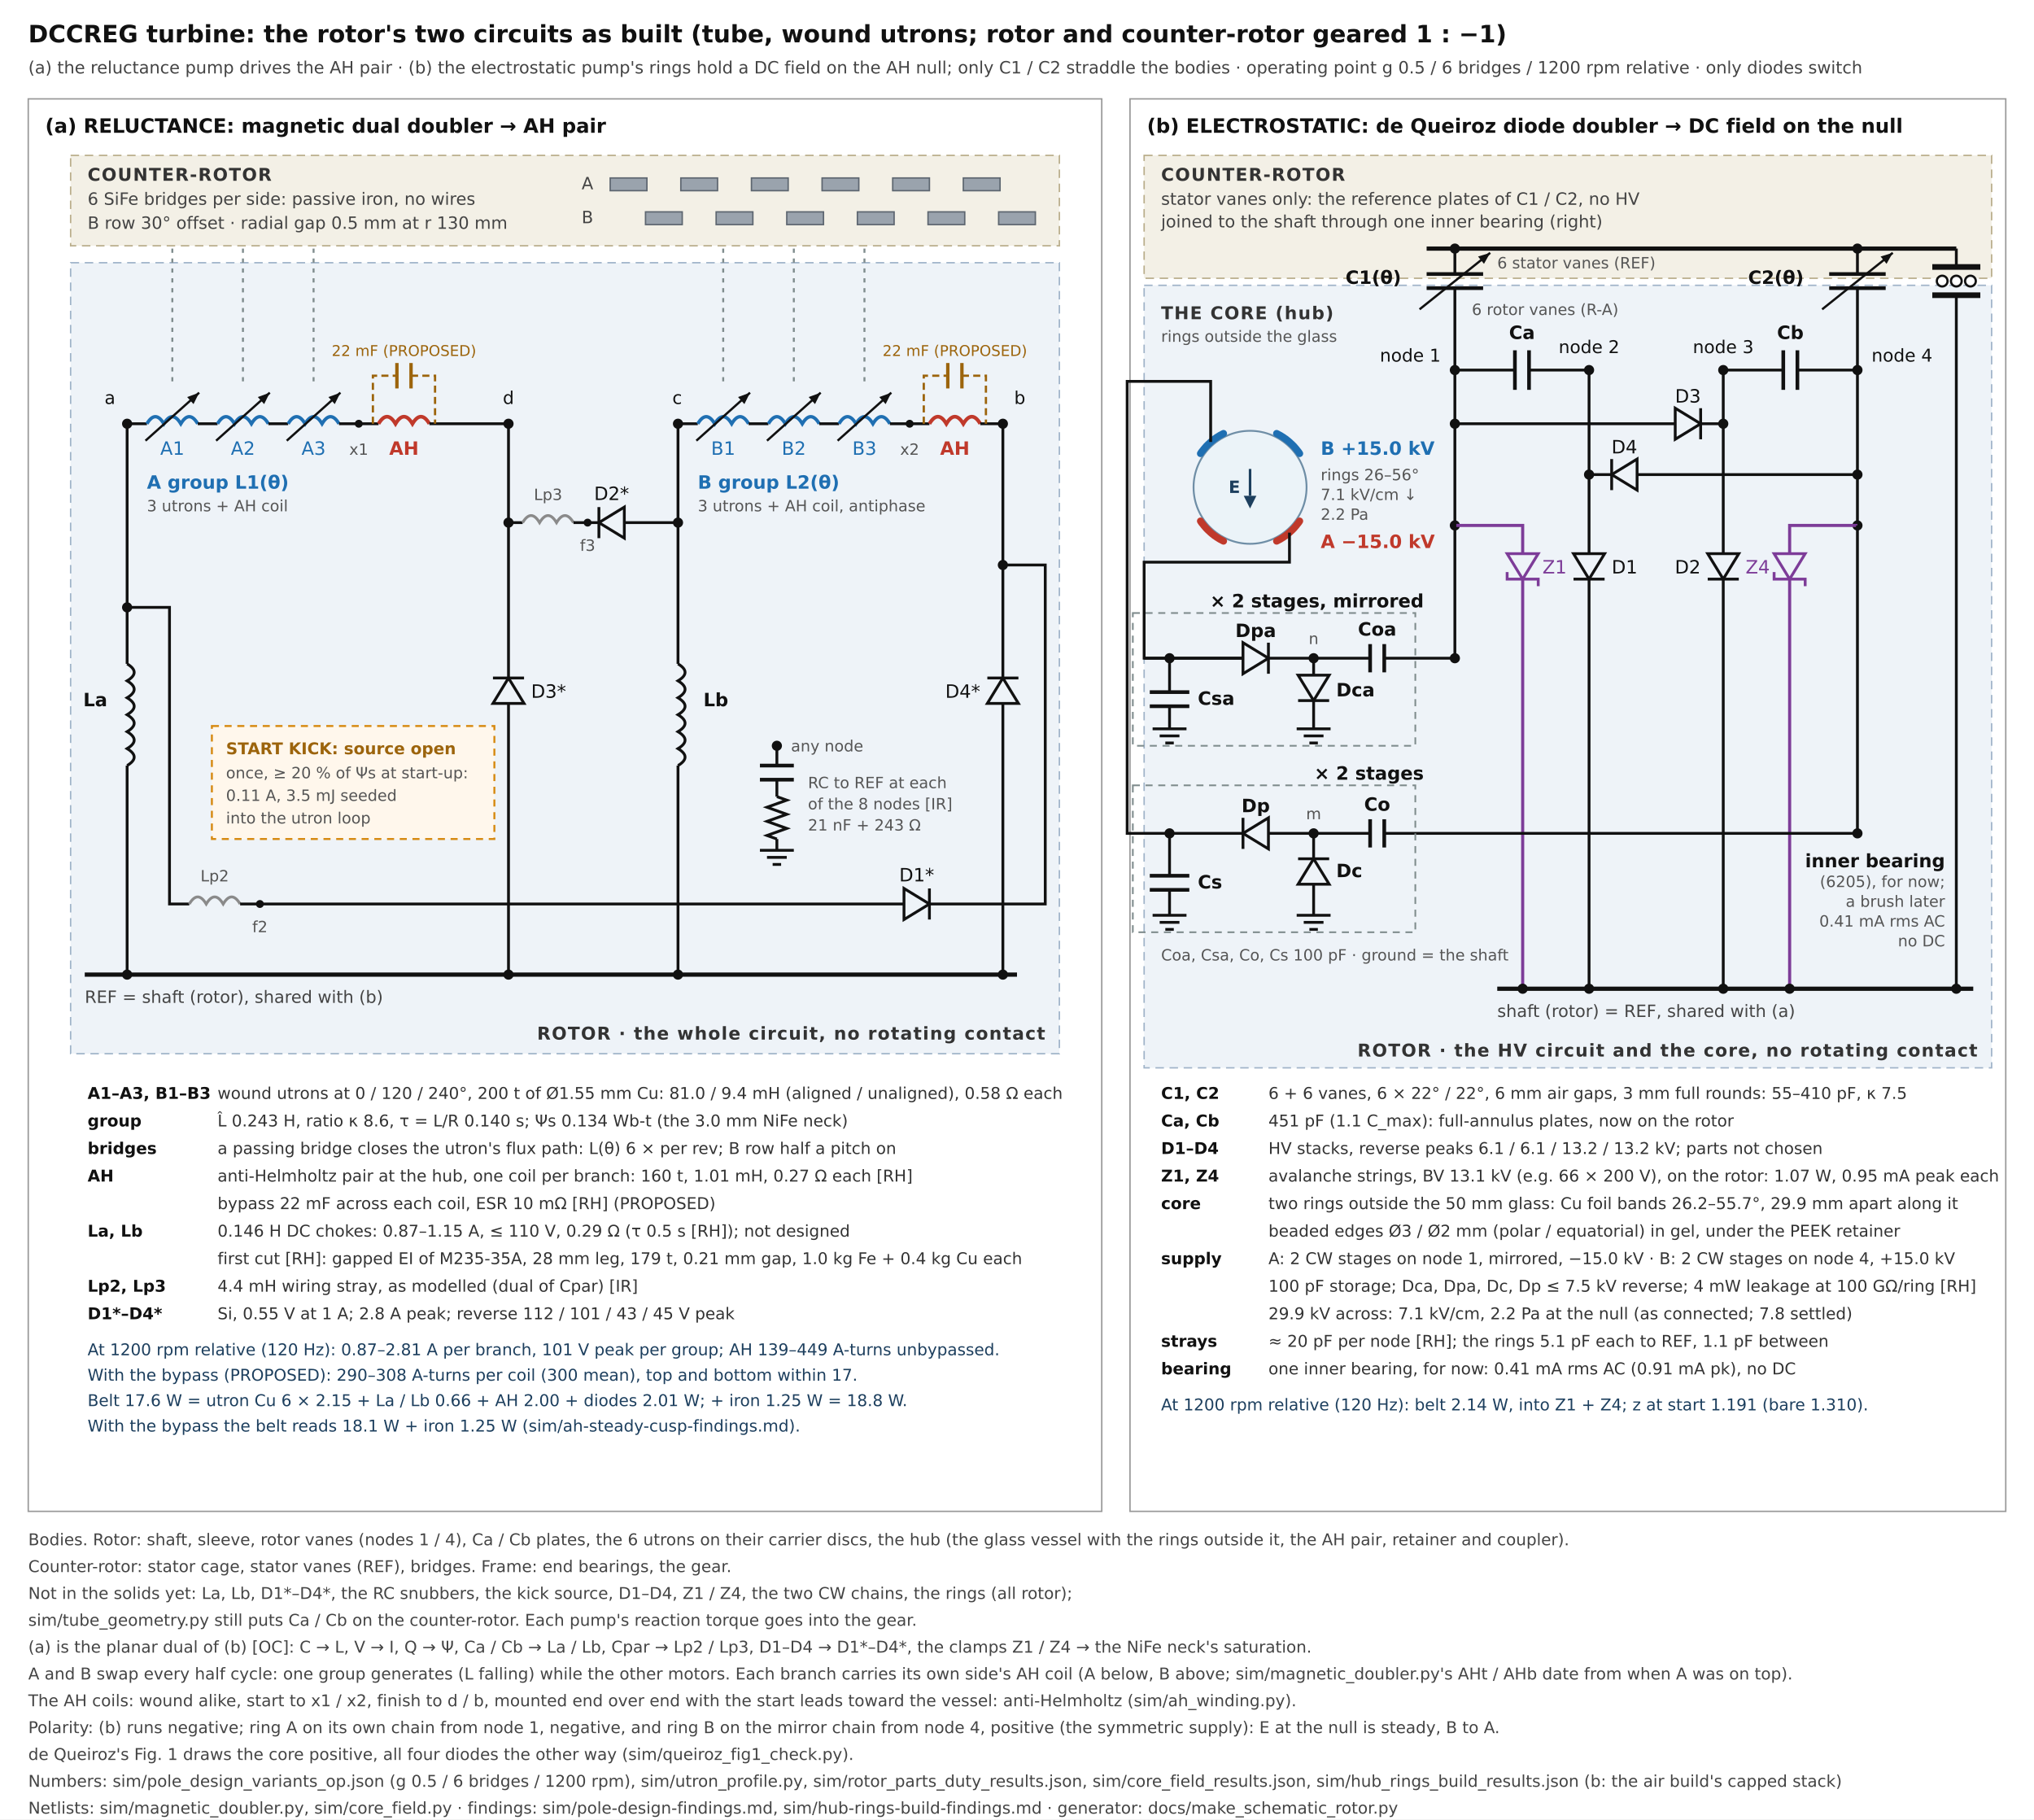
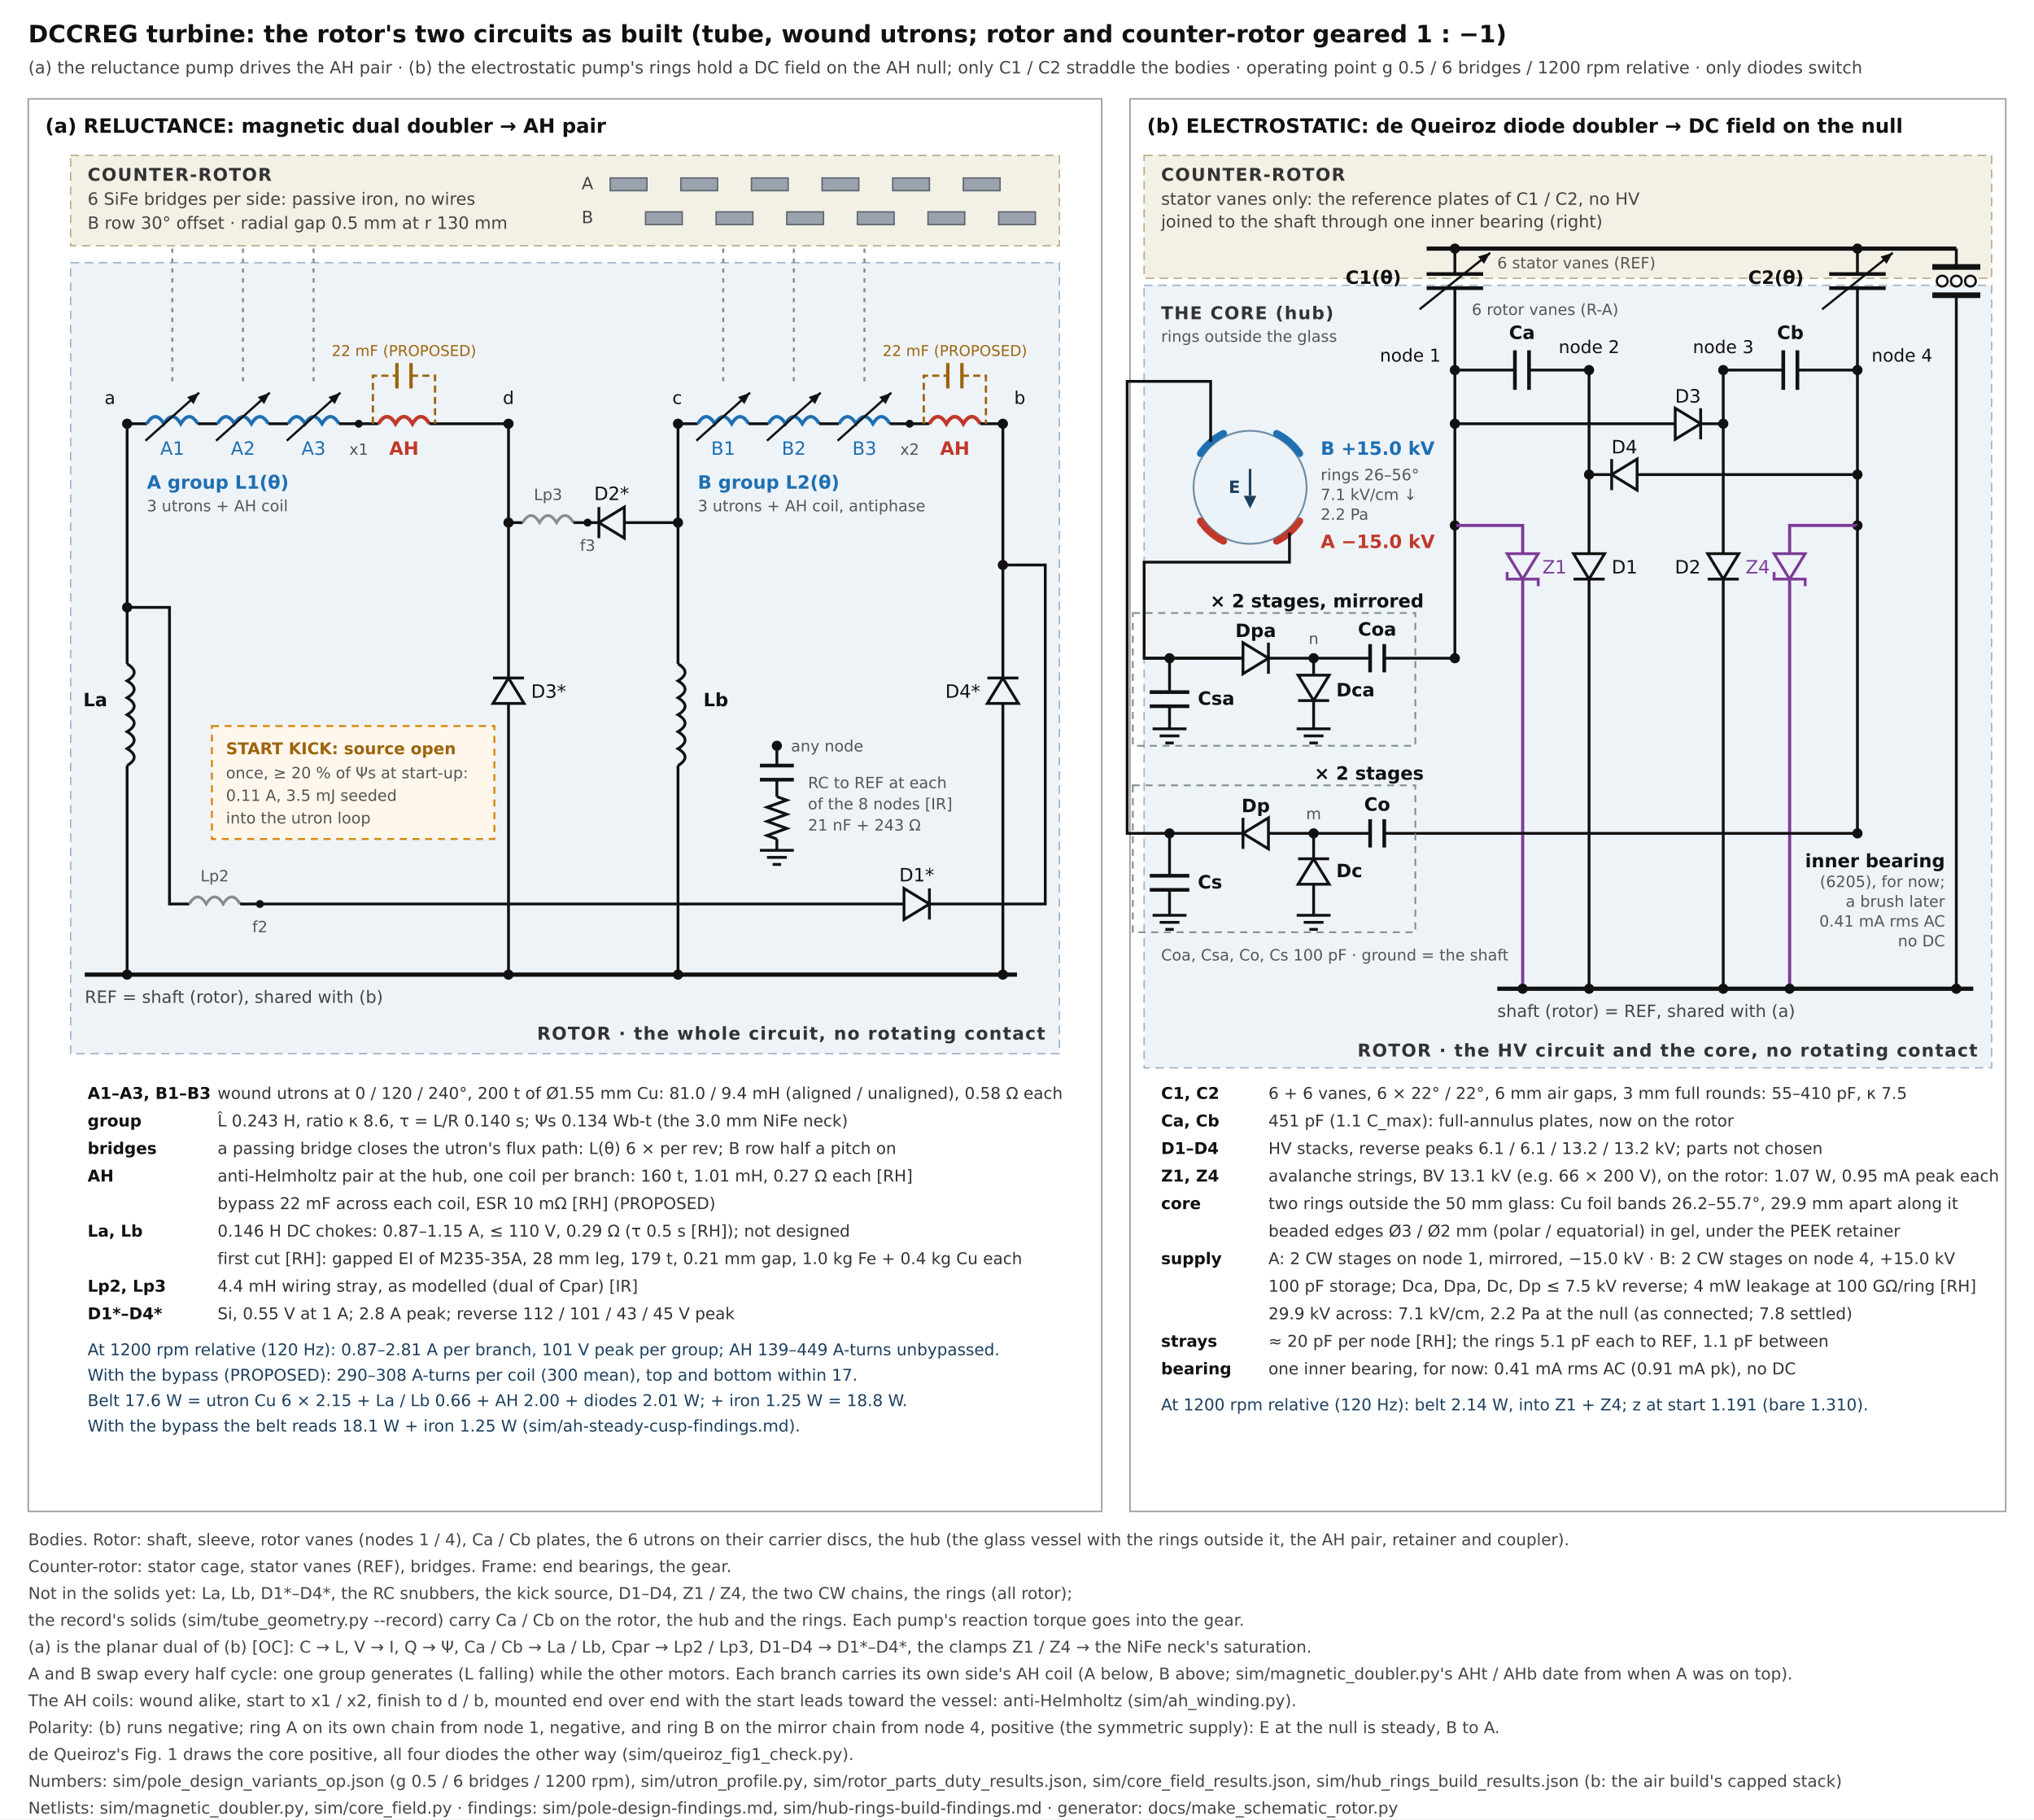
<svg xmlns="http://www.w3.org/2000/svg" viewBox="0 0 1440 1288" width="1440" height="1288" font-family="DejaVu Sans, Arial, sans-serif" font-size="13">
  <rect width="1440" height="1288" fill="#ffffff" />
  <style>
    .w{stroke:#111;stroke-width:2;fill:none} .ut{stroke:#1f6fb2;stroke-width:2.4;fill:none} .ah{stroke:#c0392b;stroke-width:2.6;fill:none}
    .st{stroke:#8a8a8a;stroke-width:2;fill:none} .lim{stroke:#7d3c98;stroke-width:2.2;fill:none}
    .zl{stroke:#7d3c98;stroke-width:2;fill:none} .va{stroke:#111;stroke-width:1.6}
    .pl{stroke:#111;stroke-width:2.6} .rail{stroke:#111;stroke-width:3} .mag{stroke:#7f8c8d;stroke-width:1.4;stroke-dasharray:3 4}
    .br{fill:#9aa3ad;stroke:#5d6670;stroke-width:1} .brush{fill:#444;stroke:#111;stroke-width:1}
    .ring{stroke:#111;stroke-width:4} .ball{fill:#fff;stroke:#111;stroke-width:1.6} .dot{fill:#111}
    .zone_cr{fill:#f3f0e6;stroke:#b9ad8a;stroke-width:1;stroke-dasharray:6 4} .zone_r{fill:#eef3f8;stroke:#9fb3c8;stroke-width:1;stroke-dasharray:6 4}
    .kick{fill:#fff7ec;stroke:#d68910;stroke-width:1.4;stroke-dasharray:5 4} .frame{fill:none;stroke:#999;stroke-width:1}
    .prop{stroke:#9c640c;stroke-width:1.6;fill:none;stroke-dasharray:5 3} .propc{stroke:#9c640c;stroke-width:2.4}
    .tp{fill:#9c640c;font-size:10.5px}
    .t{fill:#111} .tu{fill:#1f6fb2} .ta{fill:#c0392b} .tl{fill:#7d3c98} .nd{fill:#111;font-size:12.5px}
    .m{fill:#444;font-size:12px} .ms{fill:#555;font-size:11px} .zh{fill:#333;font-size:12.5px;font-weight:bold;letter-spacing:0.06em}
    .tk{fill:#111;font-size:11.5px;font-weight:bold} .tk2{fill:#9c640c;font-size:11.5px;font-weight:bold} .tv{fill:#333;font-size:11.5px}
    .op{fill:#1d3f5e;font-size:11.5px} .h{font-size:17px;font-weight:bold;fill:#111} .h2{font-size:14px;font-weight:bold;fill:#111}
    .n{fill:#444;font-size:11.5px} .te{fill:#1d3f5e;font-size:12px;font-weight:bold} .ef{stroke:#1d3f5e;stroke-width:1.8}
    .cone_a{fill:#f6d5d1;stroke:#c0392b;stroke-width:2.6} .cone_b{fill:#dbe7f3;stroke:#1f6fb2;stroke-width:2.6}
    .glass{fill:#eaf3f8;fill-opacity:0.92;stroke:#6f8ea6;stroke-width:1.3}
  </style>
  <text x="20.0" y="30.0" class="h" text-anchor="start">DCCREG turbine: the rotor's two circuits as built (tube, wound utrons; rotor and counter-rotor geared 1 : −1)</text>
  <text x="20.0" y="52.0" class="m" text-anchor="start">(a) the reluctance pump drives the AH pair · (b) the electrostatic pump's rings hold a DC field on the AH null; only C1 / C2 straddle the bodies · operating point g 0.5 / 6 bridges / 1200 rpm relative · only diodes switch</text>
  <rect x="20.0" y="70.0" width="760.0" height="1000.0" class="frame" />
  <text x="32.0" y="94.0" class="h2" text-anchor="start">(a) RELUCTANCE: magnetic dual doubler → AH pair</text>
  <rect x="800.0" y="70.0" width="620.0" height="1000.0" class="frame" />
  <text x="812.0" y="94.0" class="h2" text-anchor="start">(b) ELECTROSTATIC: de Queiroz diode doubler → DC field on the null</text>
  <rect x="50.0" y="110.0" width="700.0" height="64.0" class="zone_cr" />
  <text x="62.0" y="128.0" class="zh" text-anchor="start">COUNTER-ROTOR</text>
  <text x="62.0" y="145.0" class="m" text-anchor="start">6 SiFe bridges per side: passive iron, no wires</text>
  <text x="62.0" y="162.0" class="m" text-anchor="start">B row 30° offset · radial gap 0.5 mm at r 130 mm</text>
  <rect x="432.0" y="126" width="26" height="9" class="br" />
  <rect x="457.0" y="150" width="26" height="9" class="br" />
  <rect x="482.0" y="126" width="26" height="9" class="br" />
  <rect x="507.0" y="150" width="26" height="9" class="br" />
  <rect x="532.0" y="126" width="26" height="9" class="br" />
  <rect x="557.0" y="150" width="26" height="9" class="br" />
  <rect x="582.0" y="126" width="26" height="9" class="br" />
  <rect x="607.0" y="150" width="26" height="9" class="br" />
  <rect x="632.0" y="126" width="26" height="9" class="br" />
  <rect x="657.0" y="150" width="26" height="9" class="br" />
  <rect x="682.0" y="126" width="26" height="9" class="br" />
  <rect x="707.0" y="150" width="26" height="9" class="br" />
  <text x="420.0" y="134.0" class="m" text-anchor="end">A</text>
  <text x="420.0" y="158.0" class="m" text-anchor="end">B</text>
  <rect x="50.0" y="186.0" width="700.0" height="560.0" class="zone_r" />
  <text x="740.0" y="736.0" class="zh" text-anchor="end">ROTOR · the whole circuit, no rotating contact</text>
  <circle cx="90.0" cy="300.0" r="3.6" class="dot" />
  <text x="74.0" y="286.0" class="nd" text-anchor="start">a</text>
  <circle cx="360.0" cy="300.0" r="3.6" class="dot" />
  <text x="356.0" y="286.0" class="nd" text-anchor="start">d</text>
  <circle cx="480.0" cy="300.0" r="3.6" class="dot" />
  <text x="476.0" y="286.0" class="nd" text-anchor="start">c</text>
  <circle cx="710.0" cy="300.0" r="3.6" class="dot" />
  <text x="718.0" y="286.0" class="nd" text-anchor="start">b</text>
  <line x1="90.0" y1="300.0" x2="104.0" y2="300.0" class="w" />
  <path d="M104.0 300.0 q6 -10 12 0 q6 -10 12 0 q6 -10 12 0" class="ut" />
  <line x1="103.0" y1="312.0" x2="141.0" y2="278.0" class="va" />
  <polygon points="141.0,278.0 137.0,286.1 132.5,281.1" fill="#111" />
  <line x1="122.0" y1="176.0" x2="122.0" y2="274.0" class="mag" />
  <text x="122.0" y="322.0" class="tu" text-anchor="middle">A1</text>
  <line x1="140.0" y1="300.0" x2="154.0" y2="300.0" class="w" />
  <path d="M154.0 300.0 q6 -10 12 0 q6 -10 12 0 q6 -10 12 0" class="ut" />
  <line x1="153.0" y1="312.0" x2="191.0" y2="278.0" class="va" />
  <polygon points="191.0,278.0 187.0,286.1 182.5,281.1" fill="#111" />
  <line x1="172.0" y1="176.0" x2="172.0" y2="274.0" class="mag" />
  <text x="172.0" y="322.0" class="tu" text-anchor="middle">A2</text>
  <line x1="190.0" y1="300.0" x2="204.0" y2="300.0" class="w" />
  <path d="M204.0 300.0 q6 -10 12 0 q6 -10 12 0 q6 -10 12 0" class="ut" />
  <line x1="203.0" y1="312.0" x2="241.0" y2="278.0" class="va" />
  <polygon points="241.0,278.0 237.0,286.1 232.5,281.1" fill="#111" />
  <line x1="222.0" y1="176.0" x2="222.0" y2="274.0" class="mag" />
  <text x="222.0" y="322.0" class="tu" text-anchor="middle">A3</text>
  <line x1="240.0" y1="300.0" x2="254.0" y2="300.0" class="w" />
  <circle cx="254.0" cy="300.0" r="2.8" class="dot" />
  <text x="254.0" y="322.0" class="ms" text-anchor="middle">x1</text>
  <line x1="254.0" y1="300.0" x2="268.0" y2="300.0" class="w" />
  <path d="M268.0 300.0 q6 -10 12 0 q6 -10 12 0 q6 -10 12 0" class="ah" />
  <text x="286.0" y="322.0" class="ta" text-anchor="middle" font-weight="bold">AH</text>
  <line x1="304.0" y1="300.0" x2="360.0" y2="300.0" class="w" />
  <polyline points="264.0,300.0 264.0,266.0 281.0,266.0" class="prop" />
  <polyline points="291.0,266.0 308.0,266.0 308.0,300.0" class="prop" />
  <line x1="281.0" y1="257.0" x2="281.0" y2="275.0" class="propc" />
  <line x1="291.0" y1="257.0" x2="291.0" y2="275.0" class="propc" />
  <text x="286.0" y="252.0" class="tp" text-anchor="middle">22 mF (PROPOSED)</text>
  <text x="104.0" y="346.0" class="tu" text-anchor="start" font-weight="bold">A group  L1(θ)</text>
  <text x="104.0" y="362.0" class="ms" text-anchor="start">3 utrons + AH coil</text>
  <line x1="480.0" y1="300.0" x2="494.0" y2="300.0" class="w" />
  <path d="M494.0 300.0 q6 -10 12 0 q6 -10 12 0 q6 -10 12 0" class="ut" />
  <line x1="493.0" y1="312.0" x2="531.0" y2="278.0" class="va" />
  <polygon points="531.0,278.0 527.0,286.1 522.5,281.1" fill="#111" />
  <line x1="512.0" y1="176.0" x2="512.0" y2="274.0" class="mag" />
  <text x="512.0" y="322.0" class="tu" text-anchor="middle">B1</text>
  <line x1="530.0" y1="300.0" x2="544.0" y2="300.0" class="w" />
  <path d="M544.0 300.0 q6 -10 12 0 q6 -10 12 0 q6 -10 12 0" class="ut" />
  <line x1="543.0" y1="312.0" x2="581.0" y2="278.0" class="va" />
  <polygon points="581.0,278.0 577.0,286.1 572.5,281.1" fill="#111" />
  <line x1="562.0" y1="176.0" x2="562.0" y2="274.0" class="mag" />
  <text x="562.0" y="322.0" class="tu" text-anchor="middle">B2</text>
  <line x1="580.0" y1="300.0" x2="594.0" y2="300.0" class="w" />
  <path d="M594.0 300.0 q6 -10 12 0 q6 -10 12 0 q6 -10 12 0" class="ut" />
  <line x1="593.0" y1="312.0" x2="631.0" y2="278.0" class="va" />
  <polygon points="631.0,278.0 627.0,286.1 622.5,281.1" fill="#111" />
  <line x1="612.0" y1="176.0" x2="612.0" y2="274.0" class="mag" />
  <text x="612.0" y="322.0" class="tu" text-anchor="middle">B3</text>
  <line x1="630.0" y1="300.0" x2="644.0" y2="300.0" class="w" />
  <circle cx="644.0" cy="300.0" r="2.8" class="dot" />
  <text x="644.0" y="322.0" class="ms" text-anchor="middle">x2</text>
  <line x1="644.0" y1="300.0" x2="658.0" y2="300.0" class="w" />
  <path d="M658.0 300.0 q6 -10 12 0 q6 -10 12 0 q6 -10 12 0" class="ah" />
  <text x="676.0" y="322.0" class="ta" text-anchor="middle" font-weight="bold">AH</text>
  <line x1="694.0" y1="300.0" x2="710.0" y2="300.0" class="w" />
  <polyline points="654.0,300.0 654.0,266.0 671.0,266.0" class="prop" />
  <polyline points="681.0,266.0 698.0,266.0 698.0,300.0" class="prop" />
  <line x1="671.0" y1="257.0" x2="671.0" y2="275.0" class="propc" />
  <line x1="681.0" y1="257.0" x2="681.0" y2="275.0" class="propc" />
  <text x="676.0" y="252.0" class="tp" text-anchor="middle">22 mF (PROPOSED)</text>
  <text x="494.0" y="346.0" class="tu" text-anchor="start" font-weight="bold">B group  L2(θ)</text>
  <text x="494.0" y="362.0" class="ms" text-anchor="start">3 utrons + AH coil, antiphase</text>
  <line x1="90.0" y1="300.0" x2="90.0" y2="470.0" class="w" />
  <path d="M90.0 470.0 q10 6 0 12 q10 6 0 12 q10 6 0 12 q10 6 0 12 q10 6 0 12 q10 6 0 12" class="w" />
  <line x1="90.0" y1="542.0" x2="90.0" y2="690.0" class="w" />
  <text x="76.0" y="500.0" class="t" text-anchor="end" font-weight="bold">La</text>
  <line x1="480.0" y1="300.0" x2="480.0" y2="470.0" class="w" />
  <path d="M480.0 470.0 q10 6 0 12 q10 6 0 12 q10 6 0 12 q10 6 0 12 q10 6 0 12 q10 6 0 12" class="w" />
  <line x1="480.0" y1="542.0" x2="480.0" y2="690.0" class="w" />
  <text x="498.0" y="500.0" class="t" text-anchor="start" font-weight="bold">Lb</text>
  <line x1="360.0" y1="300.0" x2="360.0" y2="480.0" class="w" />
  <polygon points="371.0,498.0 349.0,498.0 360.0,480.0" fill="none" stroke="#111" stroke-width="2" />
  <line x1="371.0" y1="480.0" x2="349.0" y2="480.0" stroke="#111" stroke-width="2" />
  <line x1="360.0" y1="498.0" x2="360.0" y2="690.0" class="w" />
  <text x="376.0" y="494.0" class="t" text-anchor="start">D3*</text>
  <line x1="710.0" y1="300.0" x2="710.0" y2="480.0" class="w" />
  <polygon points="721.0,498.0 699.0,498.0 710.0,480.0" fill="none" stroke="#111" stroke-width="2" />
  <line x1="721.0" y1="480.0" x2="699.0" y2="480.0" stroke="#111" stroke-width="2" />
  <line x1="710.0" y1="498.0" x2="710.0" y2="690.0" class="w" />
  <text x="694.0" y="494.0" class="t" text-anchor="end">D4*</text>
  <circle cx="360.0" cy="370.0" r="3.6" class="dot" />
  <line x1="360.0" y1="370.0" x2="370.0" y2="370.0" class="w" />
  <path d="M370.0 370.0 q6 -10 12 0 q6 -10 12 0 q6 -10 12 0" class="st" />
  <line x1="406.0" y1="370.0" x2="416.0" y2="370.0" class="w" />
  <circle cx="416.0" cy="370.0" r="2.8" class="dot" />
  <text x="416.0" y="390.0" class="ms" text-anchor="middle">f3</text>
  <line x1="416.0" y1="370.0" x2="424.0" y2="370.0" class="w" />
  <polygon points="442.0,359.0 442.0,381.0 424.0,370.0" fill="none" stroke="#111" stroke-width="2" />
  <line x1="424.0" y1="359.0" x2="424.0" y2="381.0" stroke="#111" stroke-width="2" />
  <line x1="442.0" y1="370.0" x2="480.0" y2="370.0" class="w" />
  <circle cx="480.0" cy="370.0" r="3.6" class="dot" />
  <text x="388.0" y="354.0" class="ms" text-anchor="middle">Lp3</text>
  <text x="433.0" y="354.0" class="t" text-anchor="middle">D2*</text>
  <circle cx="90.0" cy="430.0" r="3.6" class="dot" />
  <polyline points="90.0,430.0 120.0,430.0 120.0,640.0 134.0,640.0" class="w" />
  <path d="M134.0 640.0 q6 -10 12 0 q6 -10 12 0 q6 -10 12 0" class="st" />
  <line x1="170.0" y1="640.0" x2="184.0" y2="640.0" class="w" />
  <circle cx="184.0" cy="640.0" r="2.8" class="dot" />
  <text x="184.0" y="660.0" class="ms" text-anchor="middle">f2</text>
  <text x="152.0" y="624.0" class="ms" text-anchor="middle">Lp2</text>
  <line x1="184.0" y1="640.0" x2="640.0" y2="640.0" class="w" />
  <polygon points="640.0,651.0 640.0,629.0 658.0,640.0" fill="none" stroke="#111" stroke-width="2" />
  <line x1="658.0" y1="651.0" x2="658.0" y2="629.0" stroke="#111" stroke-width="2" />
  <text x="649.0" y="624.0" class="t" text-anchor="middle">D1*</text>
  <polyline points="658.0,640.0 740.0,640.0 740.0,400.0 710.0,400.0" class="w" />
  <circle cx="710.0" cy="400.0" r="3.6" class="dot" />
  <line x1="60.0" y1="690.0" x2="720.0" y2="690.0" class="rail" />
  <circle cx="90.0" cy="690.0" r="3.6" class="dot" />
  <circle cx="360.0" cy="690.0" r="3.6" class="dot" />
  <circle cx="480.0" cy="690.0" r="3.6" class="dot" />
  <circle cx="710.0" cy="690.0" r="3.6" class="dot" />
  <text x="60.0" y="710.0" class="m" text-anchor="start">REF = shaft (rotor), shared with (b)</text>
  <rect x="150.0" y="514.0" width="200.0" height="80.0" class="kick" />
  <text x="160.0" y="534.0" class="tk2" text-anchor="start">START KICK: source open</text>
  <text x="160.0" y="551.0" class="ms" text-anchor="start">once, ≥ 20 % of Ψs at start-up:</text>
  <text x="160.0" y="567.0" class="ms" text-anchor="start">0.11 A, 3.5 mJ seeded</text>
  <text x="160.0" y="583.0" class="ms" text-anchor="start">into the utron loop</text>
  <circle cx="550.0" cy="528.0" r="3.6" class="dot" />
  <text x="560.0" y="532.0" class="ms" text-anchor="start">any node</text>
  <line x1="550.0" y1="528.0" x2="550.0" y2="542.0" class="w" />
  <line x1="538.0" y1="542.0" x2="562.0" y2="542.0" class="pl" />
  <line x1="538.0" y1="552.0" x2="562.0" y2="552.0" class="pl" />
  <line x1="550.0" y1="552.0" x2="550.0" y2="564.0" class="w" />
  <polyline points="550.0,564.0 557.0,566.5 543.0,571.5 557.0,576.5 543.0,581.5 557.0,586.5 543.0,591.5 550.0,594.0" class="w" />
  <line x1="550.0" y1="594.0" x2="550.0" y2="602.0" class="w" />
  <line x1="538.0" y1="602.0" x2="562.0" y2="602.0" class="w" />
  <line x1="543.0" y1="607.0" x2="557.0" y2="607.0" class="w" />
  <line x1="547.0" y1="612.0" x2="553.0" y2="612.0" class="w" />
  <text x="572.0" y="558.0" class="ms" text-anchor="start">RC to REF at each</text>
  <text x="572.0" y="573.0" class="ms" text-anchor="start">of the 8 nodes [IR]</text>
  <text x="572.0" y="588.0" class="ms" text-anchor="start">21 nF + 243 Ω</text>
  <rect x="810.0" y="110.0" width="600.0" height="87.0" class="zone_cr" />
  <text x="822.0" y="128.0" class="zh" text-anchor="start">COUNTER-ROTOR</text>
  <text x="822.0" y="145.0" class="m" text-anchor="start">stator vanes only: the reference plates of C1 / C2, no HV</text>
  <text x="822.0" y="161.0" class="m" text-anchor="start">joined to the shaft through one inner bearing (right)</text>
  <rect x="810.0" y="202.0" width="600.0" height="554.0" class="zone_r" />
  <text x="1400.0" y="748.0" class="zh" text-anchor="end">ROTOR · the HV circuit and the core, no rotating contact</text>
  <line x1="1010.0" y1="176.0" x2="1385.0" y2="176.0" class="rail" />
  <circle cx="1030.0" cy="176.0" r="3.6" class="dot" />
  <line x1="1030.0" y1="176.0" x2="1030.0" y2="194.0" class="w" />
  <line x1="1010.0" y1="194.0" x2="1050.0" y2="194.0" class="pl" />
  <line x1="1010.0" y1="204.0" x2="1050.0" y2="204.0" class="pl" />
  <line x1="1005.0" y1="219.0" x2="1055.0" y2="179.0" class="va" />
  <polygon points="1055.0,179.0 1050.6,186.8 1046.4,181.6" fill="#111" />
  <line x1="1030.0" y1="204.0" x2="1030.0" y2="262.0" class="w" />
  <text x="992.0" y="201.0" class="t" text-anchor="end" font-weight="bold">C1(θ)</text>
  <circle cx="1315.0" cy="176.0" r="3.6" class="dot" />
  <line x1="1315.0" y1="176.0" x2="1315.0" y2="194.0" class="w" />
  <line x1="1295.0" y1="194.0" x2="1335.0" y2="194.0" class="pl" />
  <line x1="1295.0" y1="204.0" x2="1335.0" y2="204.0" class="pl" />
  <line x1="1290.0" y1="219.0" x2="1340.0" y2="179.0" class="va" />
  <polygon points="1340.0,179.0 1335.6,186.8 1331.4,181.6" fill="#111" />
  <line x1="1315.0" y1="204.0" x2="1315.0" y2="262.0" class="w" />
  <text x="1277.0" y="201.0" class="t" text-anchor="end" font-weight="bold">C2(θ)</text>
  <text x="1060.0" y="190.0" class="ms" text-anchor="start">6 stator vanes (REF)</text>
  <text x="1042.0" y="223.0" class="ms" text-anchor="start">6 rotor vanes (R-A)</text>
  <circle cx="1030.0" cy="262.0" r="3.6" class="dot" />
  <text x="1020.0" y="256.0" class="nd" text-anchor="end">node 1</text>
  <circle cx="1125.0" cy="262.0" r="3.6" class="dot" />
  <text x="1125.0" y="250.0" class="nd" text-anchor="middle">node 2</text>
  <circle cx="1220.0" cy="262.0" r="3.6" class="dot" />
  <text x="1220.0" y="250.0" class="nd" text-anchor="middle">node 3</text>
  <circle cx="1315.0" cy="262.0" r="3.6" class="dot" />
  <text x="1325.0" y="256.0" class="nd" text-anchor="start">node 4</text>
  <line x1="1030.0" y1="262.0" x2="1072.5" y2="262.0" class="w" />
  <line x1="1072.5" y1="248.0" x2="1072.5" y2="276.0" class="pl" />
  <line x1="1082.5" y1="248.0" x2="1082.5" y2="276.0" class="pl" />
  <line x1="1082.5" y1="262.0" x2="1125.0" y2="262.0" class="w" />
  <text x="1077.5" y="240.0" class="t" text-anchor="middle" font-weight="bold">Ca</text>
  <line x1="1220.0" y1="262.0" x2="1262.5" y2="262.0" class="w" />
  <line x1="1262.5" y1="248.0" x2="1262.5" y2="276.0" class="pl" />
  <line x1="1272.5" y1="248.0" x2="1272.5" y2="276.0" class="pl" />
  <line x1="1272.5" y1="262.0" x2="1315.0" y2="262.0" class="w" />
  <text x="1267.5" y="240.0" class="t" text-anchor="middle" font-weight="bold">Cb</text>
  <circle cx="1030.0" cy="300.0" r="3.6" class="dot" />
  <line x1="1030.0" y1="300.0" x2="1186.0" y2="300.0" class="w" />
  <polygon points="1186.0,311.0 1186.0,289.0 1204.0,300.0" fill="none" stroke="#111" stroke-width="2" />
  <line x1="1204.0" y1="311.0" x2="1204.0" y2="289.0" stroke="#111" stroke-width="2" />
  <line x1="1204.0" y1="300.0" x2="1220.0" y2="300.0" class="w" />
  <circle cx="1220.0" cy="300.0" r="3.6" class="dot" />
  <text x="1195.0" y="285.0" class="t" text-anchor="middle">D3</text>
  <line x1="1315.0" y1="262.0" x2="1315.0" y2="372.0" class="w" />
  <circle cx="1315.0" cy="336.0" r="3.6" class="dot" />
  <line x1="1315.0" y1="336.0" x2="1159.0" y2="336.0" class="w" />
  <polygon points="1159.0,325.0 1159.0,347.0 1141.0,336.0" fill="none" stroke="#111" stroke-width="2" />
  <line x1="1141.0" y1="325.0" x2="1141.0" y2="347.0" stroke="#111" stroke-width="2" />
  <line x1="1141.0" y1="336.0" x2="1125.0" y2="336.0" class="w" />
  <circle cx="1125.0" cy="336.0" r="3.6" class="dot" />
  <text x="1150.0" y="321.0" class="t" text-anchor="middle">D4</text>
  <line x1="1125.0" y1="262.0" x2="1125.0" y2="392.0" class="w" />
  <polygon points="1114.0,392.0 1136.0,392.0 1125.0,410.0" fill="none" stroke="#111" stroke-width="2" />
  <line x1="1114.0" y1="410.0" x2="1136.0" y2="410.0" stroke="#111" stroke-width="2" />
  <line x1="1125.0" y1="410.0" x2="1125.0" y2="700.0" class="w" />
  <text x="1141.0" y="406.0" class="t" text-anchor="start">D1</text>
  <line x1="1220.0" y1="262.0" x2="1220.0" y2="392.0" class="w" />
  <polygon points="1209.0,392.0 1231.0,392.0 1220.0,410.0" fill="none" stroke="#111" stroke-width="2" />
  <line x1="1209.0" y1="410.0" x2="1231.0" y2="410.0" stroke="#111" stroke-width="2" />
  <line x1="1220.0" y1="410.0" x2="1220.0" y2="700.0" class="w" />
  <text x="1204.0" y="406.0" class="t" text-anchor="end">D2</text>
  <circle cx="1030.0" cy="372.0" r="3.6" class="dot" />
  <polyline points="1030.0,372.0 1078.0,372.0 1078.0,392.0" class="lim" />
  <polygon points="1067.0,392.0 1089.0,392.0 1078.0,410.0" fill="none" stroke="#7d3c98" stroke-width="2" />
  <polyline points="1067.0,405.0 1067.0,410.0 1089.0,410.0 1089.0,415.0" class="zl" />
  <line x1="1078.0" y1="410.0" x2="1078.0" y2="700.0" class="lim" />
  <text x="1092.0" y="406.0" class="tl" text-anchor="start">Z1</text>
  <circle cx="1315.0" cy="372.0" r="3.6" class="dot" />
  <polyline points="1315.0,372.0 1267.0,372.0 1267.0,392.0" class="lim" />
  <polygon points="1256.0,392.0 1278.0,392.0 1267.0,410.0" fill="none" stroke="#7d3c98" stroke-width="2" />
  <polyline points="1256.0,405.0 1256.0,410.0 1278.0,410.0 1278.0,415.0" class="zl" />
  <line x1="1267.0" y1="410.0" x2="1267.0" y2="700.0" class="lim" />
  <text x="1253.0" y="406.0" class="tl" text-anchor="end">Z4</text>
  <line x1="1315.0" y1="372.0" x2="1315.0" y2="590.0" class="w" />
  <circle cx="1315.0" cy="590.0" r="3.6" class="dot" />
  <circle cx="885.0" cy="345.0" r="40.0" class="glass" />
  <polyline points="866.2,306.9 865.4,307.3 864.5,307.8 863.7,308.2 862.9,308.7 862.1,309.2 861.3,309.7 860.5,310.3 859.7,310.8 859.0,311.4 858.2,312.0 857.5,312.6 856.8,313.2 856.1,313.9 855.4,314.5 854.7,315.2 854.0,315.9 853.4,316.6 852.8,317.3 852.2,318.0 851.6,318.8 851.0,319.5 850.4,320.3 849.9,321.1" fill="none" stroke="#1f6fb2" stroke-width="5" stroke-linecap="round" />
  <polyline points="903.8,306.9 904.6,307.3 905.5,307.8 906.3,308.2 907.1,308.7 907.9,309.2 908.7,309.7 909.5,310.3 910.3,310.8 911.0,311.4 911.8,312.0 912.5,312.6 913.2,313.2 913.9,313.9 914.6,314.5 915.3,315.2 916.0,315.9 916.6,316.6 917.2,317.3 917.8,318.0 918.4,318.8 919.0,319.5 919.6,320.3 920.1,321.1" fill="none" stroke="#1f6fb2" stroke-width="5" stroke-linecap="round" />
  <polyline points="866.2,383.1 865.4,382.7 864.5,382.2 863.7,381.8 862.9,381.3 862.1,380.8 861.3,380.3 860.5,379.7 859.7,379.2 859.0,378.6 858.2,378.0 857.5,377.4 856.8,376.8 856.1,376.1 855.4,375.5 854.7,374.8 854.0,374.1 853.4,373.4 852.8,372.7 852.2,372.0 851.6,371.2 851.0,370.5 850.4,369.7 849.9,368.9" fill="none" stroke="#c0392b" stroke-width="5" stroke-linecap="round" />
  <polyline points="903.8,383.1 904.6,382.7 905.5,382.2 906.3,381.8 907.1,381.3 907.9,380.8 908.7,380.3 909.5,379.7 910.3,379.2 911.0,378.6 911.8,378.0 912.5,377.4 913.2,376.8 913.9,376.1 914.6,375.5 915.3,374.8 916.0,374.1 916.6,373.4 917.2,372.7 917.8,372.0 918.4,371.2 919.0,370.5 919.6,369.7 920.1,368.9" fill="none" stroke="#c0392b" stroke-width="5" stroke-linecap="round" />
  <line x1="885.0" y1="332.0" x2="885.0" y2="351.0" class="ef" />
  <polygon points="885.0,360.0 880.5,351.0 889.5,351.0" fill="#1d3f5e" />
  <text x="878.0" y="349.0" class="te" text-anchor="end">E</text>
  <line x1="1030.0" y1="262.0" x2="1030.0" y2="466.0" class="w" />
  <circle cx="1030.0" cy="466.0" r="3.6" class="dot" />
  <polyline points="912.9,377.1 912.9,398.0 810.0,398.0 810.0,466.0 880.0,466.0" class="w" />
  <circle cx="828.0" cy="466.0" r="3.6" class="dot" />
  <line x1="828.0" y1="466.0" x2="828.0" y2="490.0" class="w" />
  <line x1="814.0" y1="490.0" x2="842.0" y2="490.0" class="pl" />
  <line x1="814.0" y1="500.0" x2="842.0" y2="500.0" class="pl" />
  <line x1="828.0" y1="500.0" x2="828.0" y2="516.0" class="w" />
  <line x1="816.0" y1="516.0" x2="840.0" y2="516.0" class="w" />
  <line x1="821.0" y1="521.0" x2="835.0" y2="521.0" class="w" />
  <line x1="825.0" y1="526.0" x2="831.0" y2="526.0" class="w" />
  <text x="848.0" y="499.0" class="t" text-anchor="start" font-weight="bold">Csa</text>
  <line x1="810.0" y1="466.0" x2="880.0" y2="466.0" class="w" />
  <polygon points="880.0,477.0 880.0,455.0 898.0,466.0" fill="none" stroke="#111" stroke-width="2" />
  <line x1="898.0" y1="477.0" x2="898.0" y2="455.0" stroke="#111" stroke-width="2" />
  <line x1="898.0" y1="466.0" x2="930.0" y2="466.0" class="w" />
  <text x="889.0" y="451.0" class="t" text-anchor="middle" font-weight="bold">Dpa</text>
  <circle cx="930.0" cy="466.0" r="3.6" class="dot" />
  <text x="930.0" y="456.0" class="ms" text-anchor="middle">n</text>
  <line x1="930.0" y1="466.0" x2="930.0" y2="478.0" class="w" />
  <polygon points="919.0,478.0 941.0,478.0 930.0,496.0" fill="none" stroke="#111" stroke-width="2" />
  <line x1="919.0" y1="496.0" x2="941.0" y2="496.0" stroke="#111" stroke-width="2" />
  <line x1="930.0" y1="496.0" x2="930.0" y2="516.0" class="w" />
  <line x1="918.0" y1="516.0" x2="942.0" y2="516.0" class="w" />
  <line x1="923.0" y1="521.0" x2="937.0" y2="521.0" class="w" />
  <line x1="927.0" y1="526.0" x2="933.0" y2="526.0" class="w" />
  <text x="946.0" y="493.0" class="t" text-anchor="start" font-weight="bold">Dca</text>
  <line x1="930.0" y1="466.0" x2="970.0" y2="466.0" class="w" />
  <line x1="970.0" y1="456.0" x2="970.0" y2="476.0" class="pl" />
  <line x1="980.0" y1="456.0" x2="980.0" y2="476.0" class="pl" />
  <line x1="980.0" y1="466.0" x2="1030.0" y2="466.0" class="w" />
  <text x="975.0" y="450.0" class="t" text-anchor="middle" font-weight="bold">Coa</text>
  <rect x="802.0" y="434.0" width="200.0" height="94" fill="none" stroke="#7f8c8d" stroke-width="1.2" stroke-dasharray="5 4" />
  <text x="1008.0" y="430.0" class="t" text-anchor="end" font-weight="bold">× 2 stages, mirrored</text>
  <polyline points="857.1,312.9 857.1,270.0 798.0,270.0 798.0,590.0 880.0,590.0" class="w" />
  <circle cx="828.0" cy="590.0" r="3.6" class="dot" />
  <line x1="828.0" y1="590.0" x2="828.0" y2="620.0" class="w" />
  <line x1="814.0" y1="620.0" x2="842.0" y2="620.0" class="pl" />
  <line x1="814.0" y1="630.0" x2="842.0" y2="630.0" class="pl" />
  <line x1="828.0" y1="630.0" x2="828.0" y2="648.0" class="w" />
  <line x1="816.0" y1="648.0" x2="840.0" y2="648.0" class="w" />
  <line x1="821.0" y1="653.0" x2="835.0" y2="653.0" class="w" />
  <line x1="825.0" y1="658.0" x2="831.0" y2="658.0" class="w" />
  <text x="848.0" y="629.0" class="t" text-anchor="start" font-weight="bold">Cs</text>
  <polygon points="898.0,579.0 898.0,601.0 880.0,590.0" fill="none" stroke="#111" stroke-width="2" />
  <line x1="880.0" y1="579.0" x2="880.0" y2="601.0" stroke="#111" stroke-width="2" />
  <line x1="898.0" y1="590.0" x2="930.0" y2="590.0" class="w" />
  <text x="889.0" y="575.0" class="t" text-anchor="middle" font-weight="bold">Dp</text>
  <circle cx="930.0" cy="590.0" r="3.6" class="dot" />
  <text x="930.0" y="580.0" class="ms" text-anchor="middle">m</text>
  <line x1="930.0" y1="590.0" x2="930.0" y2="608.0" class="w" />
  <polygon points="941.0,626.0 919.0,626.0 930.0,608.0" fill="none" stroke="#111" stroke-width="2" />
  <line x1="941.0" y1="608.0" x2="919.0" y2="608.0" stroke="#111" stroke-width="2" />
  <line x1="930.0" y1="626.0" x2="930.0" y2="648.0" class="w" />
  <line x1="918.0" y1="648.0" x2="942.0" y2="648.0" class="w" />
  <line x1="923.0" y1="653.0" x2="937.0" y2="653.0" class="w" />
  <line x1="927.0" y1="658.0" x2="933.0" y2="658.0" class="w" />
  <text x="946.0" y="621.0" class="t" text-anchor="start" font-weight="bold">Dc</text>
  <line x1="930.0" y1="590.0" x2="970.0" y2="590.0" class="w" />
  <line x1="970.0" y1="580.0" x2="970.0" y2="600.0" class="pl" />
  <line x1="980.0" y1="580.0" x2="980.0" y2="600.0" class="pl" />
  <line x1="980.0" y1="590.0" x2="1315.0" y2="590.0" class="w" />
  <text x="975.0" y="574.0" class="t" text-anchor="middle" font-weight="bold">Co</text>
  <rect x="802.0" y="556.0" width="200.0" height="104" fill="none" stroke="#7f8c8d" stroke-width="1.2" stroke-dasharray="5 4" />
  <text x="1008.0" y="552.0" class="t" text-anchor="end" font-weight="bold">× 2 stages</text>
  <text x="822.0" y="680.0" class="ms" text-anchor="start">Coa, Csa, Co, Cs 100 pF · ground = the shaft</text>
  <text x="935.0" y="322.0" class="tu" text-anchor="start" font-weight="bold">B +15.0 kV</text>
  <text x="935.0" y="340.0" class="ms" text-anchor="start">rings 26–56°</text>
  <text x="935.0" y="354.0" class="ms" text-anchor="start">7.1 kV/cm ↓</text>
  <text x="935.0" y="368.0" class="ms" text-anchor="start">2.2 Pa</text>
  <text x="935.0" y="388.0" class="ta" text-anchor="start" font-weight="bold">A −15.0 kV</text>
  <text x="822.0" y="226.0" class="zh" text-anchor="start">THE CORE (hub)</text>
  <text x="822.0" y="242.0" class="ms" text-anchor="start">rings outside the glass</text>
  <line x1="1385.0" y1="176.0" x2="1385.0" y2="189.0" class="w" />
  <line x1="1368.0" y1="189.0" x2="1402.0" y2="189.0" class="ring" />
  <line x1="1368.0" y1="209.0" x2="1402.0" y2="209.0" class="ring" />
  <circle cx="1375.0" cy="199.0" r="3.8" class="ball" />
  <circle cx="1385.0" cy="199.0" r="3.8" class="ball" />
  <circle cx="1395.0" cy="199.0" r="3.8" class="ball" />
  <line x1="1385.0" y1="209.0" x2="1385.0" y2="700.0" class="w" />
  <text x="1377.0" y="614.0" class="t" text-anchor="end" font-weight="bold">inner bearing</text>
  <text x="1377.0" y="628.0" class="ms" text-anchor="end">(6205), for now;</text>
  <text x="1377.0" y="642.0" class="ms" text-anchor="end">a brush later</text>
  <text x="1377.0" y="656.0" class="ms" text-anchor="end">0.41 mA rms AC</text>
  <text x="1377.0" y="670.0" class="ms" text-anchor="end">no DC</text>
  <line x1="1060.0" y1="700.0" x2="1397.0" y2="700.0" class="rail" />
  <circle cx="1078.0" cy="700.0" r="3.6" class="dot" />
  <circle cx="1125.0" cy="700.0" r="3.6" class="dot" />
  <circle cx="1220.0" cy="700.0" r="3.6" class="dot" />
  <circle cx="1267.0" cy="700.0" r="3.6" class="dot" />
  <circle cx="1385.0" cy="700.0" r="3.6" class="dot" />
  <text x="1060.0" y="720.0" class="m" text-anchor="start">shaft (rotor) = REF, shared with (a)</text>
  <text x="62.0" y="778.0" class="tk" text-anchor="start">A1–A3, B1–B3</text>
  <text x="154.0" y="778.0" class="tv" text-anchor="start">wound utrons at 0 / 120 / 240°, 200 t of Ø1.55 mm Cu: 81.0 / 9.4 mH (aligned / unaligned), 0.58 Ω each</text>
  <text x="62.0" y="797.5" class="tk" text-anchor="start">group</text>
  <text x="154.0" y="797.5" class="tv" text-anchor="start">L̂ 0.243 H, ratio κ 8.6, τ = L/R 0.140 s; Ψs 0.134 Wb-t (the 3.0 mm NiFe neck)</text>
  <text x="62.0" y="817.0" class="tk" text-anchor="start">bridges</text>
  <text x="154.0" y="817.0" class="tv" text-anchor="start">a passing bridge closes the utron's flux path: L(θ) 6 × per rev; B row half a pitch on</text>
  <text x="62.0" y="836.5" class="tk" text-anchor="start">AH</text>
  <text x="154.0" y="836.5" class="tv" text-anchor="start">anti-Helmholtz pair at the hub, one coil per branch: 160 t, 1.01 mH, 0.27 Ω each [RH]</text>
  <text x="62.0" y="856.0" class="tk" text-anchor="start" />
  <text x="154.0" y="856.0" class="tv" text-anchor="start">bypass 22 mF across each coil, ESR 10 mΩ [RH] (PROPOSED)</text>
  <text x="62.0" y="875.5" class="tk" text-anchor="start">La, Lb</text>
  <text x="154.0" y="875.5" class="tv" text-anchor="start">0.146 H DC chokes: 0.87–1.15 A, ≤ 110 V, 0.29 Ω (τ 0.5 s [RH]); not designed</text>
  <text x="62.0" y="895.0" class="tk" text-anchor="start" />
  <text x="154.0" y="895.0" class="tv" text-anchor="start">first cut [RH]: gapped EI of M235-35A, 28 mm leg, 179 t, 0.21 mm gap, 1.0 kg Fe + 0.4 kg Cu each</text>
  <text x="62.0" y="914.5" class="tk" text-anchor="start">Lp2, Lp3</text>
  <text x="154.0" y="914.5" class="tv" text-anchor="start">4.4 mH wiring stray, as modelled (dual of Cpar) [IR]</text>
  <text x="62.0" y="934.0" class="tk" text-anchor="start">D1*–D4*</text>
  <text x="154.0" y="934.0" class="tv" text-anchor="start">Si, 0.55 V at 1 A; 2.8 A peak; reverse 112 / 101 / 43 / 45 V peak</text>
  <text x="62.0" y="959.5" class="op" text-anchor="start">At 1200 rpm relative (120 Hz): 0.87–2.81 A per branch, 101 V peak per group; AH 139–449 A-turns unbypassed.</text>
  <text x="62.0" y="977.5" class="op" text-anchor="start">With the bypass (PROPOSED): 290–308 A-turns per coil (300 mean), top and bottom within 17.</text>
  <text x="62.0" y="995.5" class="op" text-anchor="start">Belt 17.6 W = utron Cu 6 × 2.15 + La / Lb 0.66 + AH 2.00 + diodes 2.01 W; + iron 1.25 W = 18.8 W.</text>
  <text x="62.0" y="1013.5" class="op" text-anchor="start">With the bypass the belt reads 18.1 W + iron 1.25 W (sim/ah-steady-cusp-findings.md).</text>
  <text x="822.0" y="778.0" class="tk" text-anchor="start">C1, C2</text>
  <text x="898.0" y="778.0" class="tv" text-anchor="start">6 + 6 vanes, 6 × 22° / 22°, 6 mm air gaps, 3 mm full rounds: 55–410 pF, κ 7.5</text>
  <text x="822.0" y="797.5" class="tk" text-anchor="start">Ca, Cb</text>
  <text x="898.0" y="797.5" class="tv" text-anchor="start">451 pF (1.1 C_max): full-annulus plates, now on the rotor</text>
  <text x="822.0" y="817.0" class="tk" text-anchor="start">D1–D4</text>
  <text x="898.0" y="817.0" class="tv" text-anchor="start">HV stacks, reverse peaks 6.1 / 6.1 / 13.2 / 13.2 kV; parts not chosen</text>
  <text x="822.0" y="836.5" class="tk" text-anchor="start">Z1, Z4</text>
  <text x="898.0" y="836.5" class="tv" text-anchor="start">avalanche strings, BV 13.1 kV (e.g. 66 × 200 V), on the rotor: 1.07 W, 0.95 mA peak each</text>
  <text x="822.0" y="856.0" class="tk" text-anchor="start">core</text>
  <text x="898.0" y="856.0" class="tv" text-anchor="start">two rings outside the 50 mm glass: Cu foil bands 26.2–55.7°, 29.9 mm apart along it</text>
  <text x="822.0" y="875.5" class="tk" text-anchor="start" />
  <text x="898.0" y="875.5" class="tv" text-anchor="start">beaded edges Ø3 / Ø2 mm (polar / equatorial) in gel, under the PEEK retainer</text>
  <text x="822.0" y="895.0" class="tk" text-anchor="start">supply</text>
  <text x="898.0" y="895.0" class="tv" text-anchor="start">A: 2 CW stages on node 1, mirrored, −15.0 kV · B: 2 CW stages on node 4, +15.0 kV</text>
  <text x="822.0" y="914.5" class="tk" text-anchor="start" />
  <text x="898.0" y="914.5" class="tv" text-anchor="start">100 pF storage; Dca, Dpa, Dc, Dp ≤ 7.5 kV reverse; 4 mW leakage at 100 GΩ/ring [RH]</text>
  <text x="822.0" y="934.0" class="tk" text-anchor="start" />
  <text x="898.0" y="934.0" class="tv" text-anchor="start">29.9 kV across: 7.1 kV/cm, 2.2 Pa at the null (as connected; 7.8 settled)</text>
  <text x="822.0" y="953.5" class="tk" text-anchor="start">strays</text>
  <text x="898.0" y="953.5" class="tv" text-anchor="start">≈ 20 pF per node [RH]; the rings 5.1 pF each to REF, 1.1 pF between</text>
  <text x="822.0" y="973.0" class="tk" text-anchor="start">bearing</text>
  <text x="898.0" y="973.0" class="tv" text-anchor="start">one inner bearing, for now: 0.41 mA rms AC (0.91 mA pk), no DC</text>
  <text x="822.0" y="998.5" class="op" text-anchor="start">At 1200 rpm relative (120 Hz): belt 2.14 W, into Z1 + Z4; z at start 1.191 (bare 1.310).</text>
  <text x="20.0" y="1094.0" class="n" text-anchor="start">Bodies. Rotor: shaft, sleeve, rotor vanes (nodes 1 / 4), Ca / Cb plates, the 6 utrons on their carrier discs, the hub (the glass vessel with the rings outside it, the AH pair, retainer and coupler).</text>
  <text x="20.0" y="1113.0" class="n" text-anchor="start">Counter-rotor: stator cage, stator vanes (REF), bridges. Frame: end bearings, the gear.</text>
  <text x="20.0" y="1132.0" class="n" text-anchor="start">Not in the solids yet: La, Lb, D1*–D4*, the RC snubbers, the kick source, D1–D4, Z1 / Z4, the two CW chains, the rings (all rotor);</text>
-   <text x="20.0" y="1151.0" class="n" text-anchor="start">sim/tube_geometry.py still puts Ca / Cb on the counter-rotor. Each pump's reaction torque goes into the gear.</text>
+   <text x="20.0" y="1151.0" class="n" text-anchor="start">the record's solids (sim/tube_geometry.py --record) carry Ca / Cb on the rotor, the hub and the rings. Each pump's reaction torque goes into the gear.</text>
  <text x="20.0" y="1170.0" class="n" text-anchor="start">(a) is the planar dual of (b) [OC]: C → L, V → I, Q → Ψ, Ca / Cb → La / Lb, Cpar → Lp2 / Lp3, D1–D4 → D1*–D4*, the clamps Z1 / Z4 → the NiFe neck's saturation.</text>
  <text x="20.0" y="1189.0" class="n" text-anchor="start">A and B swap every half cycle: one group generates (L falling) while the other motors. Each branch carries its own side's AH coil (A below, B above; sim/magnetic_doubler.py's AHt / AHb date from when A was on top).</text>
  <text x="20.0" y="1208.0" class="n" text-anchor="start">The AH coils: wound alike, start to x1 / x2, finish to d / b, mounted end over end with the start leads toward the vessel: anti-Helmholtz (sim/ah_winding.py).</text>
  <text x="20.0" y="1227.0" class="n" text-anchor="start">Polarity: (b) runs negative; ring A on its own chain from node 1, negative, and ring B on the mirror chain from node 4, positive (the symmetric supply): E at the null is steady, B to A.</text>
  <text x="20.0" y="1246.0" class="n" text-anchor="start">de Queiroz's Fig. 1 draws the core positive, all four diodes the other way (sim/queiroz_fig1_check.py).</text>
  <text x="20.0" y="1265.0" class="n" text-anchor="start">Numbers: sim/pole_design_variants_op.json (g 0.5 / 6 bridges / 1200 rpm), sim/utron_profile.py, sim/rotor_parts_duty_results.json, sim/core_field_results.json, sim/hub_rings_build_results.json (b: the air build's capped stack)</text>
  <text x="20.0" y="1284.0" class="n" text-anchor="start">Netlists: sim/magnetic_doubler.py, sim/core_field.py · findings: sim/pole-design-findings.md, sim/hub-rings-build-findings.md · generator: docs/make_schematic_rotor.py</text>
</svg>
